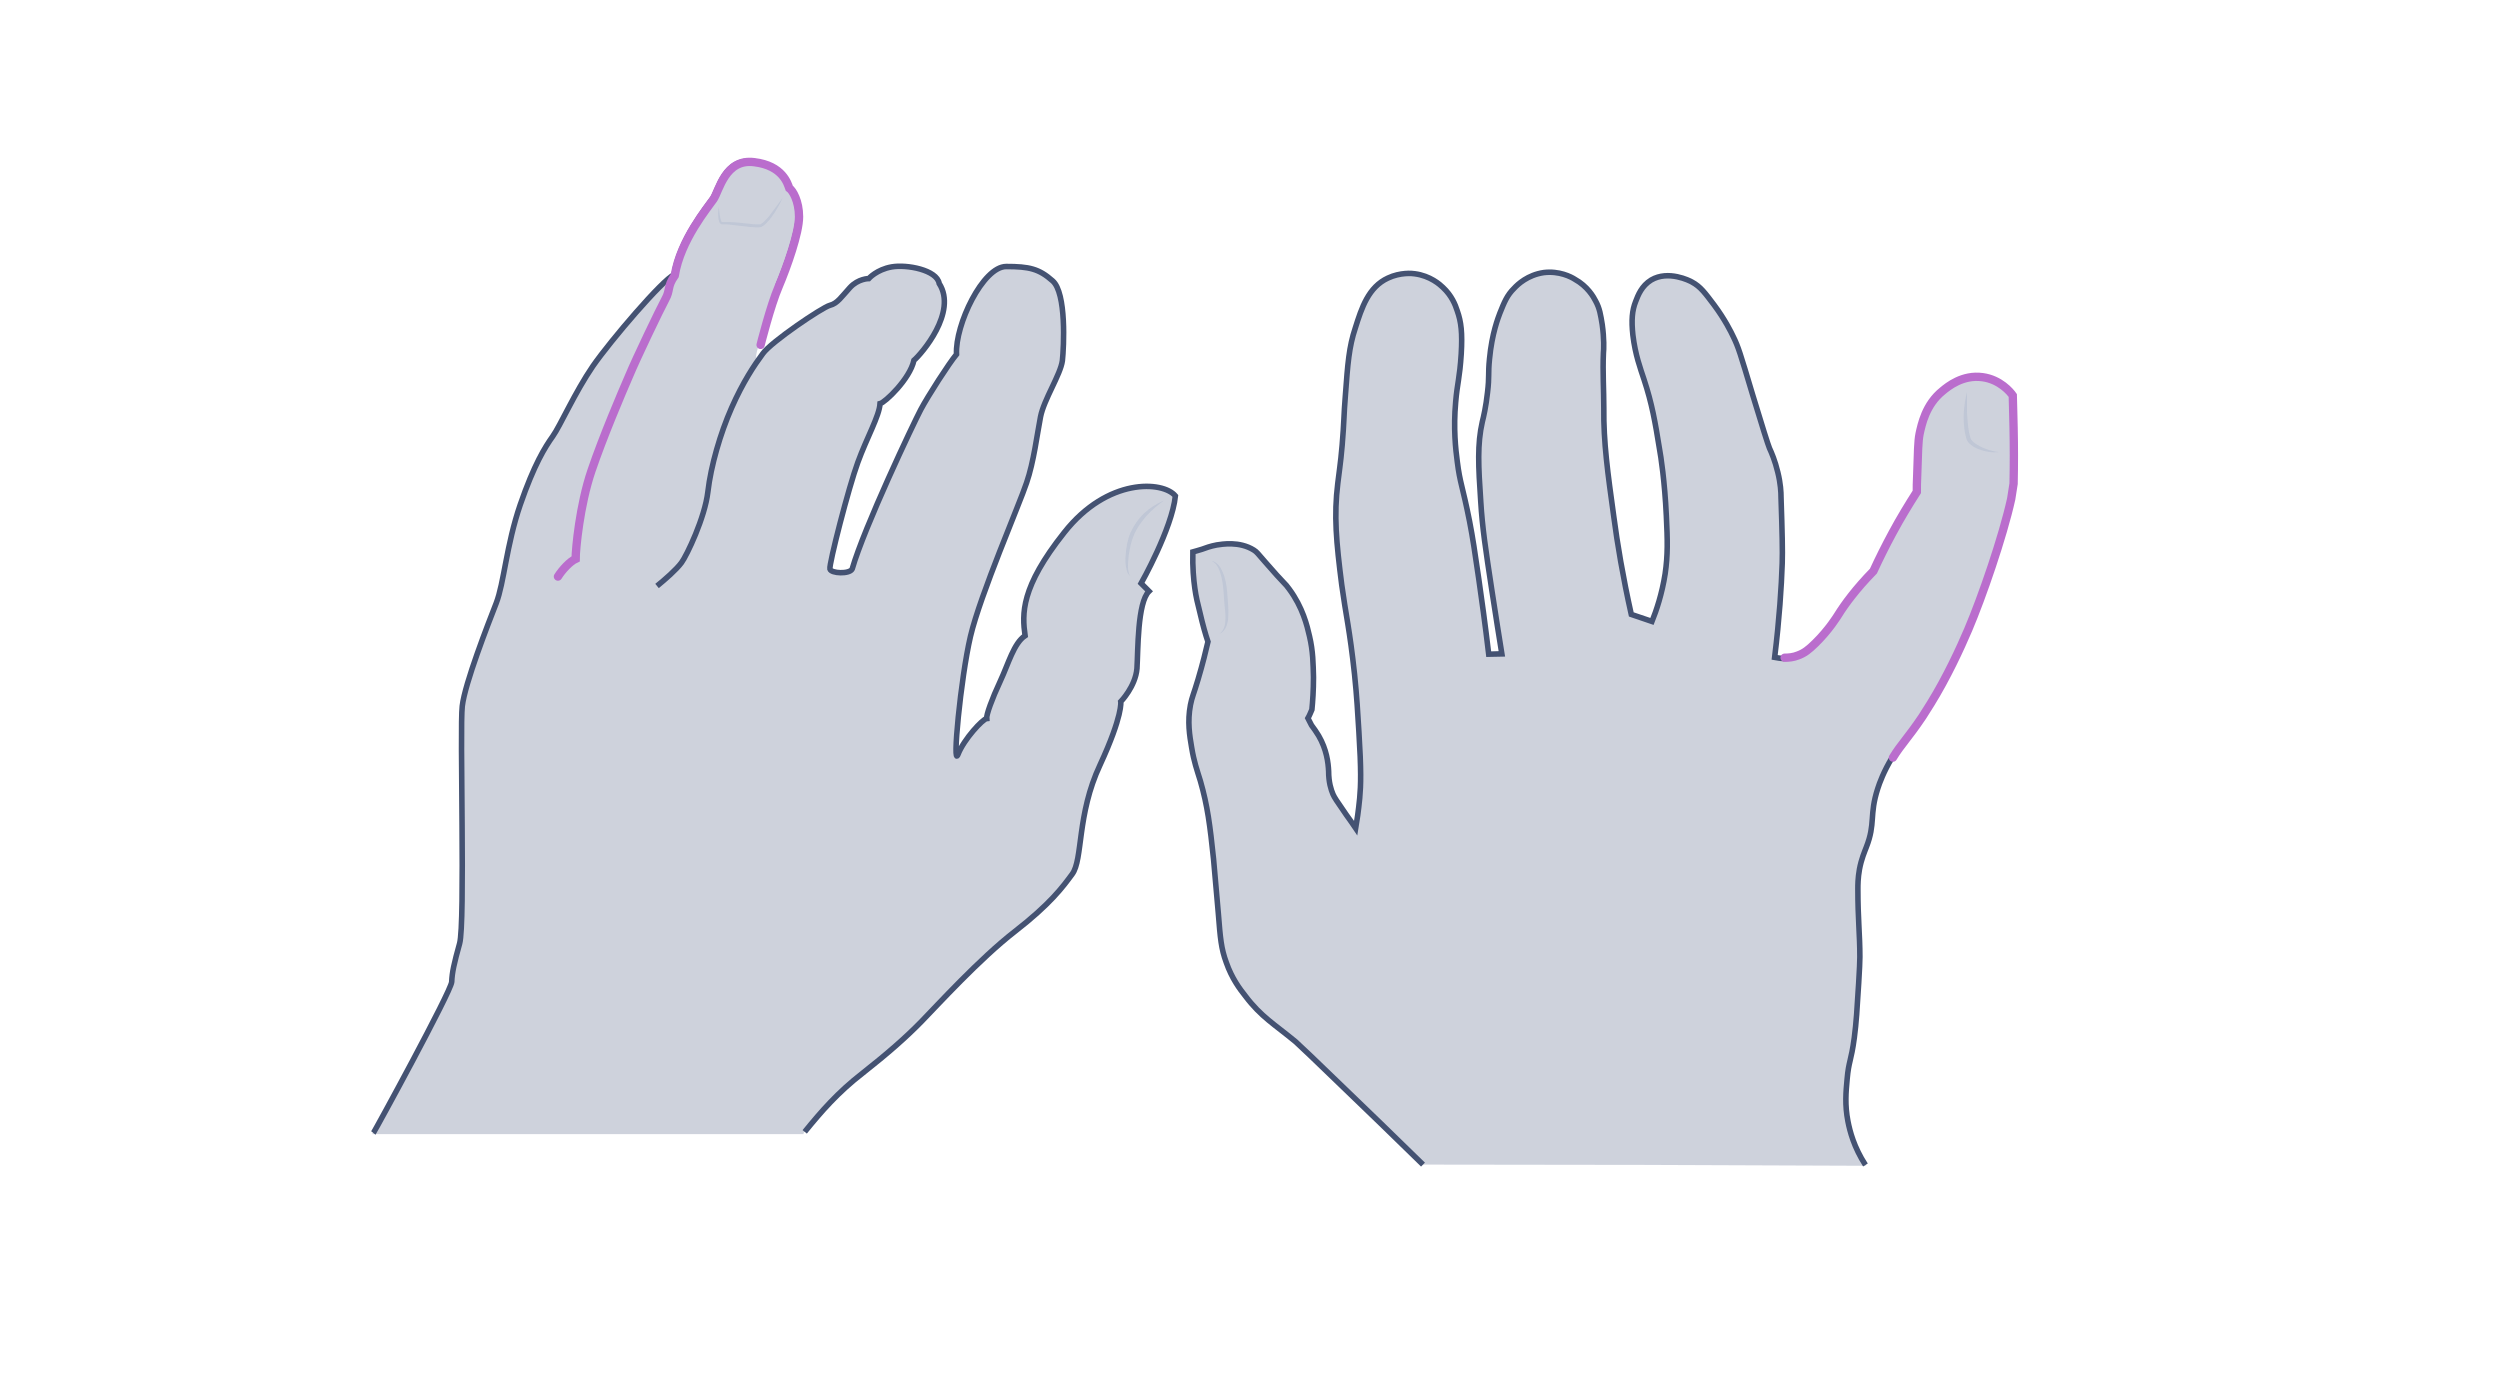
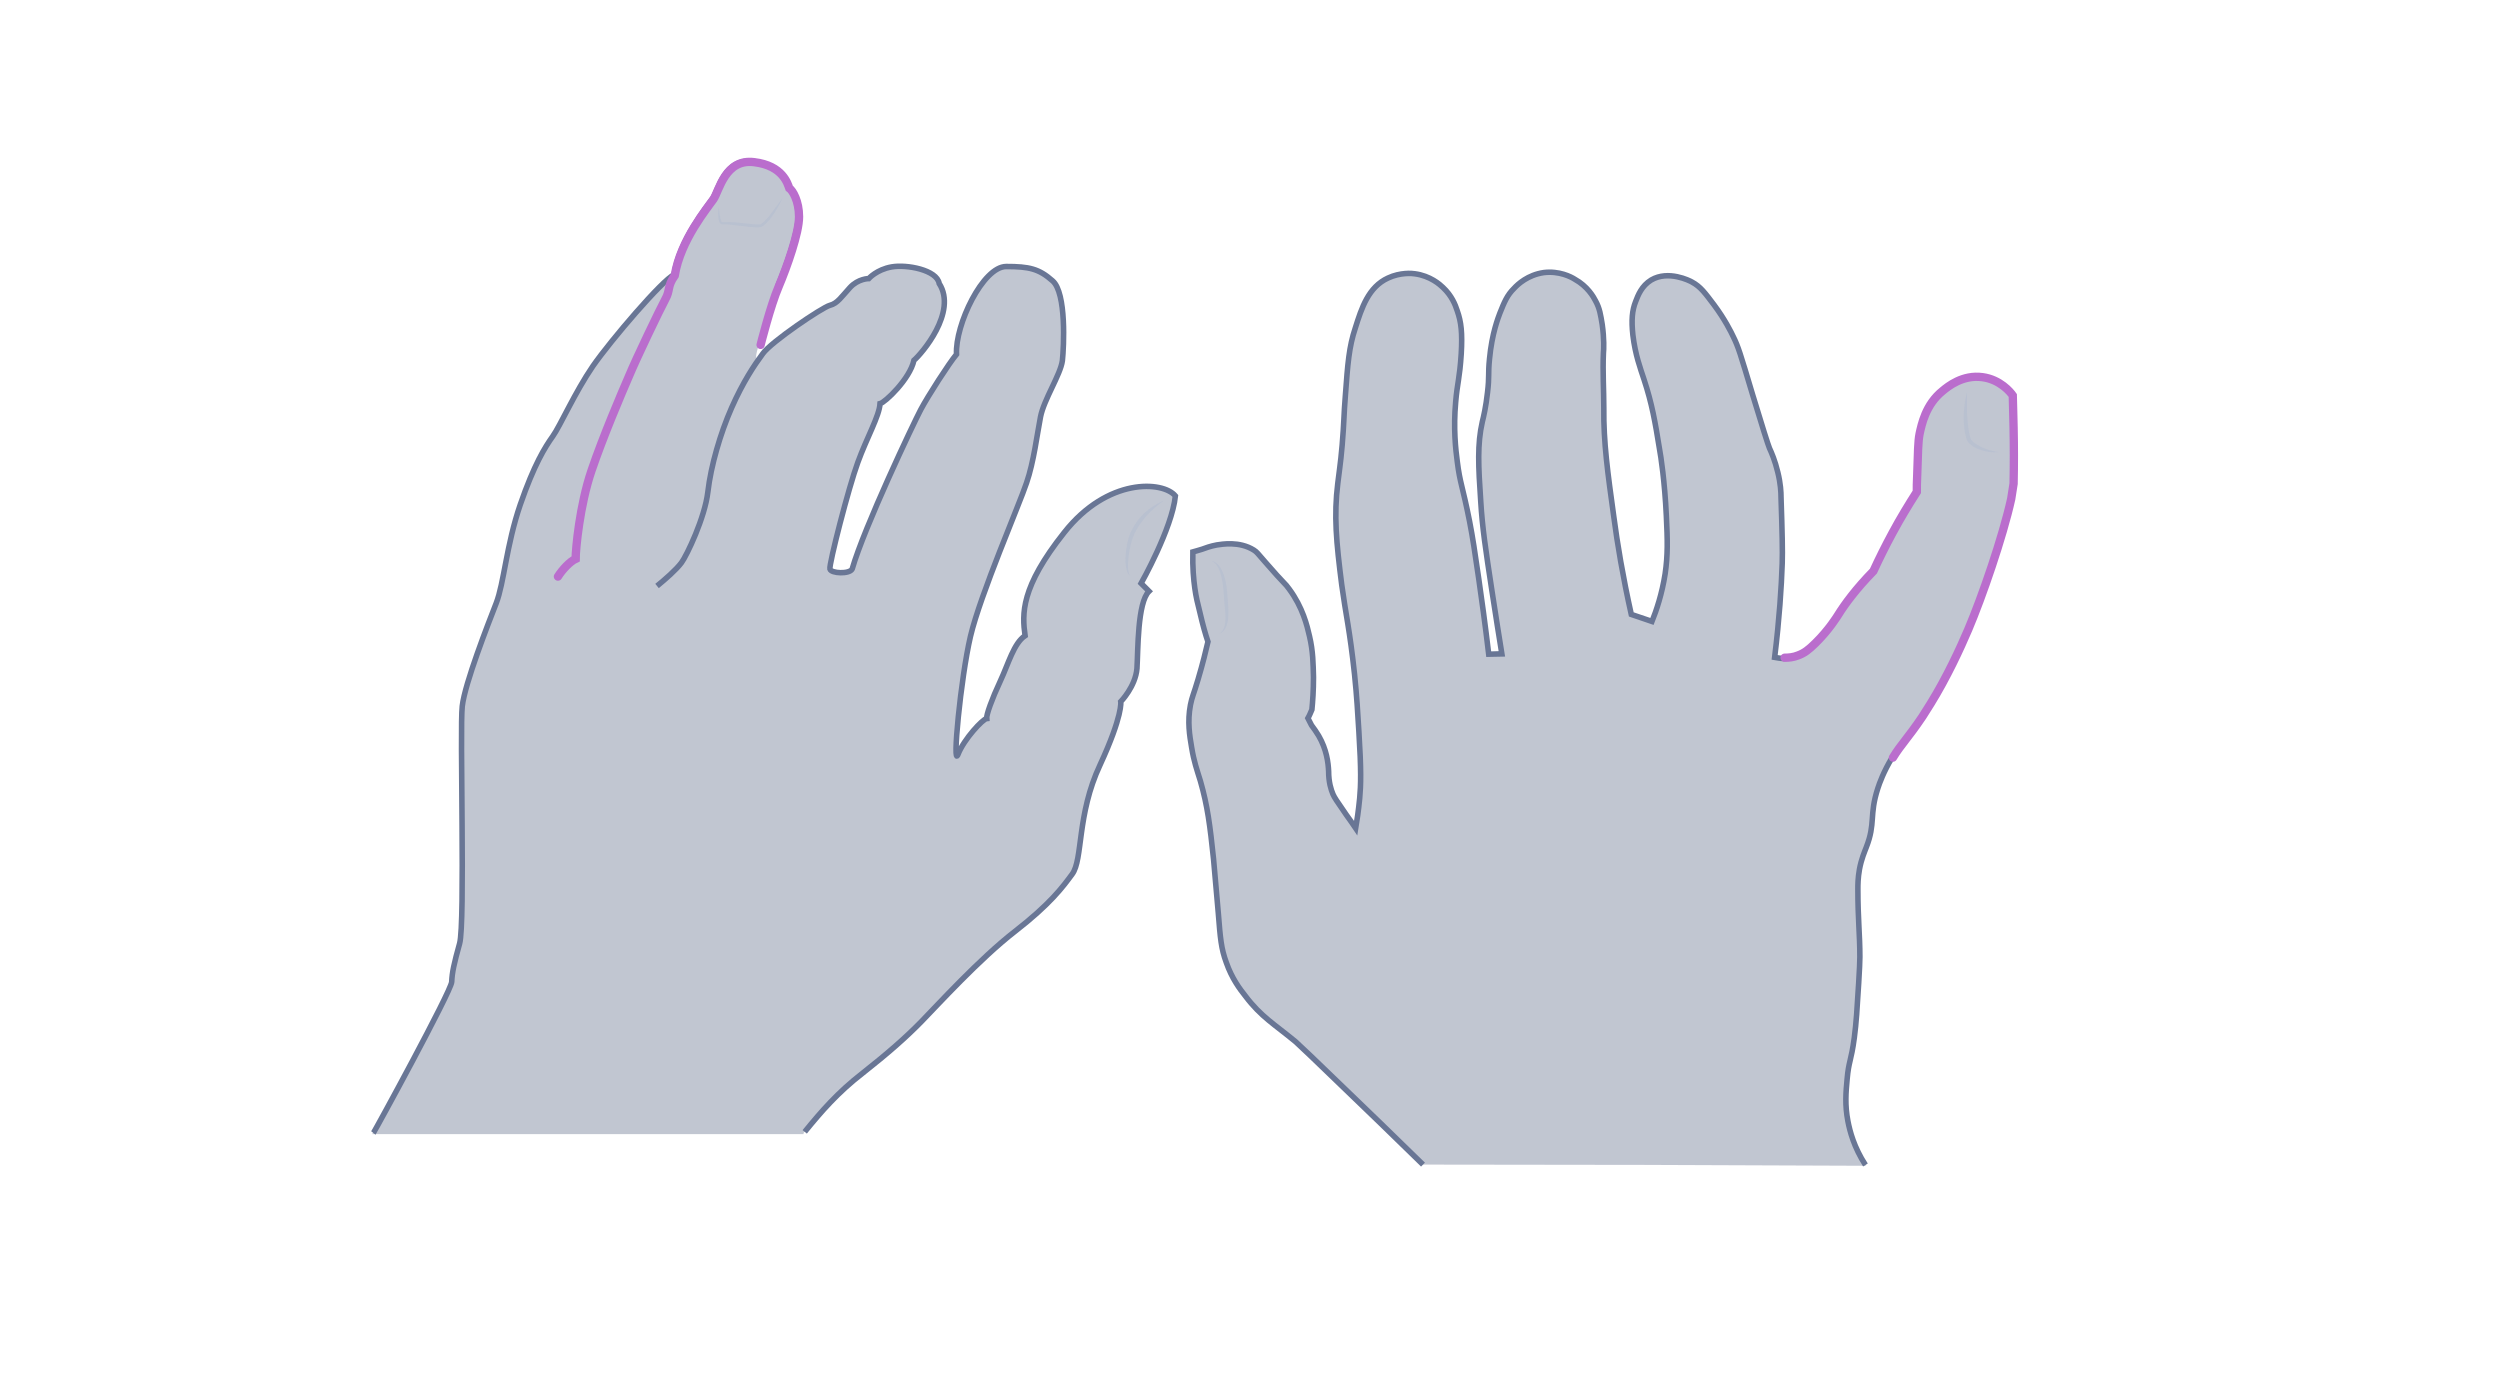
<svg xmlns="http://www.w3.org/2000/svg" width="900" height="500" viewBox="0 0 900 500" fill="none">
-   <path opacity="0.33" d="M512.283 419.258C501.388 408.582 492.069 399.592 484.471 392.287C473.432 381.611 467.841 376.273 466.407 375.009C458.952 368.828 453.934 366.018 448.343 358.573C446.336 356.045 443.469 352.252 441.462 346.493C439.598 341.435 439.311 337.783 438.594 328.793C437.734 318.819 437.304 313.762 436.874 309.267C435.584 297.046 434.724 290.162 432.143 281.172C430.853 276.958 429.849 274.289 428.989 269.091C428.272 264.877 427.412 259.82 428.559 253.779C429.132 250.83 429.706 249.987 431.283 244.649C433.003 238.889 434.15 234.113 434.867 231.023C434.007 228.494 433.003 224.982 432 220.628C431.139 217.256 430.566 214.868 430.136 211.778C429.706 208.687 429.276 204.192 429.419 198.714C430.566 198.433 431.569 198.011 432.716 197.73C433.863 197.309 435.727 196.606 438.021 196.185C439.885 195.904 446.193 194.78 451.354 198.011C452.501 198.714 452.787 199.275 455.511 202.366C462.679 210.654 462.536 209.811 464.113 212.059C468.988 218.661 470.564 225.263 471.425 229.056C472.715 234.535 472.715 238.889 472.858 243.806C472.858 248.582 472.572 252.515 472.285 255.465C471.855 256.449 471.425 257.572 470.851 258.556C471.281 259.398 471.711 260.241 472.141 261.084C473.002 262.208 473.862 263.472 474.722 264.877C477.589 269.794 478.163 274.57 478.306 277.66C478.306 281.593 479.166 284.262 479.883 285.948C480.457 287.212 481.03 288.055 484.614 293.253C486.048 295.219 487.195 296.905 488.055 298.169C488.485 295.641 489.058 291.848 489.489 287.353C489.919 282.717 490.062 277.098 489.202 263.472C488.772 256.589 488.485 250.97 487.625 242.682C485.904 226.668 484.471 221.189 483.037 210.654C481.03 194.921 480.17 185.649 481.604 173.99C481.89 171.181 482.607 167.107 483.181 160.224C483.897 151.795 483.754 149.407 484.327 142.524C485.188 130.864 485.618 124.965 487.912 118.081C490.205 110.777 492.643 103.332 499.667 100.101C504.112 97.993 508.556 98.415 509.273 98.555C514.864 99.258 518.448 102.489 519.452 103.472C522.606 106.422 523.896 109.653 524.613 111.9C526.046 115.974 526.476 119.767 526.046 127.353C525.473 136.343 524.613 137.888 524.039 144.771C523.179 154.324 524.039 161.769 524.613 166.124C525.616 174.131 526.476 174.692 529.057 187.757C530.204 193.656 530.921 198.573 532.354 208.406C533.358 215.43 534.648 224.561 535.938 235.518C537.515 235.518 539.092 235.377 540.669 235.377C539.809 229.899 538.519 222.173 537.085 212.621C534.792 197.59 533.645 190.004 533.071 180.592C532.211 167.809 531.781 159.943 533.645 151.795C534.075 150.109 534.935 146.457 535.508 141.26C536.225 135.36 535.652 134.798 536.225 129.179C537.085 120.048 539.379 114.289 539.953 112.743C541.53 108.81 542.533 106.281 545.114 103.753C546.404 102.348 549.988 98.977 555.723 98.134C561.314 97.432 565.615 99.679 566.905 100.522C571.493 103.051 573.643 106.843 574.36 108.248C575.937 111.058 576.224 113.446 576.797 116.817C577.514 121.874 577.371 125.807 577.227 127.212C576.941 133.814 577.371 140.417 577.371 146.879C577.227 159.24 578.804 170.338 580.955 185.93C582.245 195.764 584.252 207.704 587.263 221.189C589.7 222.032 592.28 222.875 594.718 223.718C596.295 219.785 598.302 213.885 599.449 206.58C600.452 199.697 600.309 194.499 599.879 185.649C599.305 173.288 597.872 164.016 597.442 161.769C595.865 151.936 594.718 145.333 591.85 136.624C590.56 132.691 588.696 127.774 587.836 120.61C587.263 115.272 587.549 111.76 588.84 108.529C589.7 106.281 590.99 102.91 594.431 100.803C600.596 97.151 608.337 101.084 609.054 101.505C612.208 103.191 613.785 105.439 617.082 109.793C620.953 114.991 623.247 119.627 623.964 121.172C625.828 124.965 626.401 126.931 630.989 142.243C634.573 154.043 636.437 159.943 637.01 161.347C637.727 162.893 639.017 165.843 640.021 170.057C641.024 174.131 641.168 177.221 641.168 179.047C641.598 191.83 641.741 198.292 641.598 202.787C641.311 211.216 640.594 222.594 638.874 236.642C639.734 236.782 640.881 237.063 642.314 237.063C643.748 237.063 645.468 236.923 647.189 236.22C649.483 235.377 651.06 234.113 653.353 231.865C658.371 226.949 661.238 222.173 661.525 221.751C663.962 217.818 667.977 212.34 674.285 205.878C676.292 201.523 678.586 196.887 681.166 192.111C684.033 186.773 687.044 181.857 689.911 177.361C689.911 175.957 689.911 173.85 690.055 171.181C690.341 163.174 690.341 159.24 690.915 156.431C691.632 153.2 693.065 145.895 699.23 140.979C701.094 139.433 706.398 135.079 713.566 136.062C719.874 136.905 723.602 141.4 724.462 142.664C724.605 146.457 724.605 150.39 724.749 154.324C724.892 161.066 724.892 167.809 724.749 174.412C724.462 176.238 724.175 178.064 723.889 179.89C720.878 193.516 713.423 215.149 708.405 226.949C705.538 233.692 700.664 244.227 694.929 253.499C693.209 256.168 691.918 258.275 691.918 258.275C686.614 266.141 684.32 268.108 681.309 273.024C678.299 277.941 676.722 282.296 676.148 284.122C672.994 293.815 675.432 296.624 671.991 305.334C671.417 306.879 670.27 309.407 669.554 313.2C668.98 316.431 668.98 318.819 668.98 320.364C668.98 331.181 669.697 336.659 669.697 344.807C669.697 346.633 669.554 349.162 669.267 354.219C668.693 363.63 668.407 368.407 667.69 373.885C666.543 382.454 665.683 382.173 665.109 388.775C664.679 393.411 664.249 398.047 665.396 403.947C666.113 407.599 667.546 413.218 671.704 419.68C618.229 419.399 565.328 419.258 512.283 419.258Z" fill="#697695" />
-   <path d="M512.283 419.258C501.388 408.582 492.069 399.592 484.471 392.287C473.432 381.611 467.841 376.273 466.407 375.009C458.952 368.828 453.934 366.018 448.343 358.573C446.336 356.045 443.469 352.252 441.462 346.493C439.598 341.435 439.311 337.783 438.594 328.793C437.734 318.819 437.304 313.762 436.874 309.267C435.584 297.046 434.724 290.162 432.143 281.172C430.853 276.958 429.849 274.289 428.989 269.091C428.272 264.877 427.412 259.82 428.559 253.779C429.132 250.83 429.706 249.987 431.283 244.649C433.003 238.889 434.15 234.113 434.867 231.023C434.007 228.494 433.003 224.982 432 220.628C431.139 217.256 430.566 214.868 430.136 211.778C429.706 208.687 429.276 204.192 429.419 198.714C430.566 198.433 431.569 198.011 432.716 197.73C433.863 197.309 435.727 196.606 438.021 196.185C439.885 195.904 446.193 194.78 451.354 198.011C452.501 198.714 452.787 199.275 455.511 202.366C462.679 210.654 462.536 209.811 464.113 212.059C468.988 218.661 470.564 225.263 471.425 229.056C472.715 234.535 472.715 238.889 472.858 243.806C472.858 248.582 472.572 252.515 472.285 255.465C471.855 256.449 471.425 257.572 470.851 258.556C471.281 259.398 471.711 260.241 472.141 261.084C473.002 262.208 473.862 263.472 474.722 264.877C477.589 269.794 478.163 274.57 478.306 277.66C478.306 281.593 479.166 284.262 479.883 285.948C480.457 287.212 481.03 288.055 484.614 293.253C486.048 295.219 487.195 296.905 488.055 298.169C488.485 295.641 489.058 291.848 489.489 287.353C489.919 282.717 490.062 277.098 489.202 263.472C488.772 256.589 488.485 250.97 487.625 242.682C485.904 226.668 484.471 221.189 483.037 210.654C481.03 194.921 480.17 185.649 481.604 173.99C481.89 171.181 482.607 167.107 483.181 160.224C483.897 151.795 483.754 149.407 484.327 142.524C485.188 130.864 485.618 124.965 487.912 118.081C490.205 110.777 492.643 103.332 499.667 100.101C504.112 97.993 508.556 98.415 509.273 98.555C514.864 99.258 518.448 102.489 519.452 103.472C522.606 106.422 523.896 109.653 524.613 111.9C526.046 115.974 526.476 119.767 526.046 127.353C525.473 136.343 524.613 137.888 524.039 144.771C523.179 154.324 524.039 161.769 524.613 166.124C525.616 174.131 526.476 174.692 529.057 187.757C530.204 193.656 530.921 198.573 532.354 208.406C533.358 215.43 534.648 224.561 535.938 235.518C537.515 235.518 539.092 235.377 540.669 235.377C539.809 229.899 538.519 222.173 537.085 212.621C534.792 197.59 533.645 190.004 533.071 180.592C532.211 167.809 531.781 159.943 533.645 151.795C534.075 150.109 534.935 146.457 535.508 141.26C536.225 135.36 535.652 134.798 536.225 129.179C537.085 120.048 539.379 114.289 539.953 112.743C541.53 108.81 542.533 106.281 545.114 103.753C546.404 102.348 549.988 98.977 555.723 98.134C561.314 97.432 565.615 99.679 566.905 100.522C571.493 103.051 573.643 106.843 574.36 108.248C575.937 111.058 576.224 113.446 576.797 116.817C577.514 121.874 577.371 125.807 577.227 127.212C576.941 133.814 577.371 140.417 577.371 146.879C577.227 159.24 578.804 170.338 580.955 185.93C582.245 195.764 584.252 207.704 587.263 221.189C589.7 222.032 592.28 222.875 594.718 223.718C596.295 219.785 598.302 213.885 599.449 206.58C600.452 199.697 600.309 194.499 599.879 185.649C599.305 173.288 597.872 164.016 597.442 161.769C595.865 151.936 594.718 145.333 591.85 136.624C590.56 132.691 588.696 127.774 587.836 120.61C587.263 115.272 587.549 111.76 588.84 108.529C589.7 106.281 590.99 102.91 594.431 100.803C600.596 97.151 608.337 101.084 609.054 101.505C612.208 103.191 613.785 105.439 617.082 109.793C620.953 114.991 623.247 119.627 623.964 121.172C625.828 124.965 626.401 126.931 630.989 142.243C634.573 154.043 636.436 159.943 637.01 161.347C637.727 162.893 639.017 165.843 640.021 170.057C641.024 174.131 641.168 177.221 641.168 179.047C641.598 191.83 641.741 198.292 641.598 202.787C641.311 211.216 640.594 222.594 638.874 236.642C639.734 236.782 640.881 237.063 642.314 237.063" stroke="#445272" stroke-width="2" stroke-miterlimit="10" />
-   <path d="M681.167 272.744C678.156 277.661 676.579 282.015 676.006 283.842C672.852 293.534 675.289 296.344 671.848 305.053C671.275 306.598 670.128 309.127 669.411 312.92C668.838 316.151 668.838 318.539 668.838 320.084C668.838 330.901 669.554 336.379 669.554 344.527C669.554 346.353 669.411 348.881 669.124 353.938C668.551 363.35 668.264 368.126 667.547 373.605C666.4 382.174 665.54 381.893 664.967 388.495C664.537 393.131 664.107 397.766 665.254 403.666C665.97 407.319 667.404 412.937 671.562 419.399" stroke="#445272" stroke-width="2" stroke-miterlimit="10" />
+   <path opacity="0.33" d="M512.283 419.258C501.388 408.582 492.069 399.592 484.471 392.287C473.432 381.611 467.841 376.273 466.407 375.009C458.952 368.828 453.934 366.018 448.343 358.573C446.336 356.045 443.469 352.252 441.462 346.493C439.598 341.435 439.311 337.783 438.594 328.793C437.734 318.819 437.304 313.762 436.874 309.267C435.584 297.046 434.724 290.162 432.143 281.172C430.853 276.958 429.849 274.289 428.989 269.091C428.272 264.877 427.412 259.82 428.559 253.779C429.132 250.83 429.706 249.987 431.283 244.649C433.003 238.889 434.15 234.113 434.867 231.023C434.007 228.494 433.003 224.982 432 220.628C431.139 217.256 430.566 214.868 430.136 211.778C429.706 208.687 429.276 204.192 429.419 198.714C430.566 198.433 431.569 198.011 432.716 197.73C433.863 197.309 435.727 196.606 438.021 196.185C439.885 195.904 446.193 194.78 451.354 198.011C452.501 198.714 452.787 199.275 455.511 202.366C462.679 210.654 462.536 209.811 464.113 212.059C468.988 218.661 470.564 225.263 471.425 229.056C472.715 234.535 472.715 238.889 472.858 243.806C472.858 248.582 472.572 252.515 472.285 255.465C471.855 256.449 471.425 257.572 470.851 258.556C471.281 259.398 471.711 260.241 472.141 261.084C473.002 262.208 473.862 263.472 474.722 264.877C477.589 269.794 478.163 274.57 478.306 277.66C478.306 281.593 479.166 284.262 479.883 285.948C480.457 287.212 481.03 288.055 484.614 293.253C486.048 295.219 487.195 296.905 488.055 298.169C488.485 295.641 489.058 291.848 489.489 287.353C489.919 282.717 490.062 277.098 489.202 263.472C488.772 256.589 488.485 250.97 487.625 242.682C485.904 226.668 484.471 221.189 483.037 210.654C481.03 194.921 480.17 185.649 481.604 173.99C481.89 171.181 482.607 167.107 483.181 160.224C483.897 151.795 483.754 149.407 484.327 142.524C485.188 130.864 485.618 124.965 487.912 118.081C490.205 110.777 492.643 103.332 499.667 100.101C504.112 97.993 508.556 98.415 509.273 98.555C514.864 99.258 518.448 102.489 519.452 103.472C522.606 106.422 523.896 109.653 524.613 111.9C526.046 115.974 526.476 119.767 526.046 127.353C525.473 136.343 524.613 137.888 524.039 144.771C523.179 154.324 524.039 161.769 524.613 166.124C525.616 174.131 526.476 174.692 529.057 187.757C530.204 193.656 530.921 198.573 532.354 208.406C533.358 215.43 534.648 224.561 535.938 235.518C537.515 235.518 539.092 235.377 540.669 235.377C539.809 229.899 538.519 222.173 537.085 212.621C534.792 197.59 533.645 190.004 533.071 180.592C532.211 167.809 531.781 159.943 533.645 151.795C534.075 150.109 534.935 146.457 535.508 141.26C536.225 135.36 535.652 134.798 536.225 129.179C537.085 120.048 539.379 114.289 539.953 112.743C541.53 108.81 542.533 106.281 545.114 103.753C546.404 102.348 549.988 98.977 555.723 98.134C561.314 97.432 565.615 99.679 566.905 100.522C571.493 103.051 573.643 106.843 574.36 108.248C575.937 111.058 576.224 113.446 576.797 116.817C577.514 121.874 577.371 125.807 577.227 127.212C576.941 133.814 577.371 140.417 577.371 146.879C577.227 159.24 578.804 170.338 580.955 185.93C582.245 195.764 584.252 207.704 587.263 221.189C589.7 222.032 592.28 222.875 594.718 223.718C596.295 219.785 598.302 213.885 599.449 206.58C600.452 199.697 600.309 194.499 599.879 185.649C599.305 173.288 597.872 164.016 597.442 161.769C595.865 151.936 594.718 145.333 591.85 136.624C590.56 132.691 588.696 127.774 587.836 120.61C587.263 115.272 587.549 111.76 588.84 108.529C589.7 106.281 590.99 102.91 594.431 100.803C600.596 97.151 608.337 101.084 609.054 101.505C612.208 103.191 613.785 105.439 617.082 109.793C620.953 114.991 623.247 119.627 623.964 121.172C625.828 124.965 626.401 126.931 630.989 142.243C634.573 154.043 636.437 159.943 637.01 161.347C637.727 162.893 639.017 165.843 640.021 170.057C641.024 174.131 641.168 177.221 641.168 179.047C641.598 191.83 641.741 198.292 641.598 202.787C641.311 211.216 640.594 222.594 638.874 236.642C639.734 236.782 640.881 237.063 642.314 237.063C643.748 237.063 645.468 236.923 647.189 236.22C649.483 235.377 651.06 234.113 653.353 231.865C658.371 226.949 661.238 222.173 661.525 221.751C663.962 217.818 667.977 212.34 674.285 205.878C676.292 201.523 678.586 196.887 681.166 192.111C684.033 186.773 687.044 181.857 689.911 177.361C689.911 175.957 689.911 173.85 690.055 171.181C690.341 163.174 690.341 159.24 690.915 156.431C691.632 153.2 693.065 145.895 699.23 140.979C701.094 139.433 706.398 135.079 713.566 136.062C719.874 136.905 723.602 141.4 724.462 142.664C724.605 146.457 724.605 150.39 724.749 154.324C724.892 161.066 724.892 167.809 724.749 174.412C724.462 176.238 724.175 178.064 723.889 179.89C720.878 193.516 713.423 215.149 708.405 226.949C705.538 233.692 700.664 244.227 694.929 253.499C693.209 256.168 691.918 258.275 691.918 258.275C686.614 266.141 684.32 268.108 681.309 273.024C678.299 277.941 676.722 282.296 676.148 284.122C672.994 293.815 675.432 296.624 671.991 305.334C671.417 306.879 670.27 309.407 669.554 313.2C668.98 316.431 668.98 318.819 668.98 320.364C668.98 331.181 669.697 336.659 669.697 344.807C669.697 346.633 669.554 349.162 669.267 354.219C668.693 363.63 668.407 368.407 667.69 373.885C666.543 382.454 665.683 382.173 665.109 388.775C664.679 393.411 664.249 398.047 665.396 403.947C666.113 407.599 667.546 413.218 671.704 419.68C618.229 419.399 565.328 419.258 512.283 419.258Z" fill="#445272" />
+   <path d="M512.283 419.258C501.388 408.582 492.069 399.592 484.471 392.287C473.432 381.611 467.841 376.273 466.407 375.009C458.952 368.828 453.934 366.018 448.343 358.573C446.336 356.045 443.469 352.252 441.462 346.493C439.598 341.435 439.311 337.783 438.594 328.793C437.734 318.819 437.304 313.762 436.874 309.267C435.584 297.046 434.724 290.162 432.143 281.172C430.853 276.958 429.849 274.289 428.989 269.091C428.272 264.877 427.412 259.82 428.559 253.779C429.132 250.83 429.706 249.987 431.283 244.649C433.003 238.889 434.15 234.113 434.867 231.023C434.007 228.494 433.003 224.982 432 220.628C431.139 217.256 430.566 214.868 430.136 211.778C429.706 208.687 429.276 204.192 429.419 198.714C430.566 198.433 431.569 198.011 432.716 197.73C433.863 197.309 435.727 196.606 438.021 196.185C439.885 195.904 446.193 194.78 451.354 198.011C452.501 198.714 452.787 199.275 455.511 202.366C462.679 210.654 462.536 209.811 464.113 212.059C468.988 218.661 470.564 225.263 471.425 229.056C472.715 234.535 472.715 238.889 472.858 243.806C472.858 248.582 472.572 252.515 472.285 255.465C471.855 256.449 471.425 257.572 470.851 258.556C471.281 259.398 471.711 260.241 472.141 261.084C473.002 262.208 473.862 263.472 474.722 264.877C477.589 269.794 478.163 274.57 478.306 277.66C478.306 281.593 479.166 284.262 479.883 285.948C480.457 287.212 481.03 288.055 484.614 293.253C486.048 295.219 487.195 296.905 488.055 298.169C488.485 295.641 489.058 291.848 489.489 287.353C489.919 282.717 490.062 277.098 489.202 263.472C488.772 256.589 488.485 250.97 487.625 242.682C485.904 226.668 484.471 221.189 483.037 210.654C481.03 194.921 480.17 185.649 481.604 173.99C481.89 171.181 482.607 167.107 483.181 160.224C483.897 151.795 483.754 149.407 484.327 142.524C485.188 130.864 485.618 124.965 487.912 118.081C490.205 110.777 492.643 103.332 499.667 100.101C504.112 97.993 508.556 98.415 509.273 98.555C514.864 99.258 518.448 102.489 519.452 103.472C522.606 106.422 523.896 109.653 524.613 111.9C526.046 115.974 526.476 119.767 526.046 127.353C525.473 136.343 524.613 137.888 524.039 144.771C523.179 154.324 524.039 161.769 524.613 166.124C525.616 174.131 526.476 174.692 529.057 187.757C530.204 193.656 530.921 198.573 532.354 208.406C533.358 215.43 534.648 224.561 535.938 235.518C537.515 235.518 539.092 235.377 540.669 235.377C539.809 229.899 538.519 222.173 537.085 212.621C534.792 197.59 533.645 190.004 533.071 180.592C532.211 167.809 531.781 159.943 533.645 151.795C534.075 150.109 534.935 146.457 535.508 141.26C536.225 135.36 535.652 134.798 536.225 129.179C537.085 120.048 539.379 114.289 539.953 112.743C541.53 108.81 542.533 106.281 545.114 103.753C546.404 102.348 549.988 98.977 555.723 98.134C561.314 97.432 565.615 99.679 566.905 100.522C571.493 103.051 573.643 106.843 574.36 108.248C575.937 111.058 576.224 113.446 576.797 116.817C577.514 121.874 577.371 125.807 577.227 127.212C576.941 133.814 577.371 140.417 577.371 146.879C577.227 159.24 578.804 170.338 580.955 185.93C582.245 195.764 584.252 207.704 587.263 221.189C589.7 222.032 592.28 222.875 594.718 223.718C596.295 219.785 598.302 213.885 599.449 206.58C600.452 199.697 600.309 194.499 599.879 185.649C599.305 173.288 597.872 164.016 597.442 161.769C595.865 151.936 594.718 145.333 591.85 136.624C590.56 132.691 588.696 127.774 587.836 120.61C587.263 115.272 587.549 111.76 588.84 108.529C589.7 106.281 590.99 102.91 594.431 100.803C600.596 97.151 608.337 101.084 609.054 101.505C612.208 103.191 613.785 105.439 617.082 109.793C620.953 114.991 623.247 119.627 623.964 121.172C625.828 124.965 626.401 126.931 630.989 142.243C634.573 154.043 636.436 159.943 637.01 161.347C637.727 162.893 639.017 165.843 640.021 170.057C641.024 174.131 641.168 177.221 641.168 179.047C641.598 191.83 641.741 198.292 641.598 202.787C641.311 211.216 640.594 222.594 638.874 236.642C639.734 236.782 640.881 237.063 642.314 237.063" stroke="#697695" stroke-width="2" stroke-miterlimit="10" />
+   <path d="M681.167 272.744C678.156 277.661 676.579 282.015 676.006 283.842C672.852 293.534 675.289 296.344 671.848 305.053C671.275 306.598 670.128 309.127 669.411 312.92C668.838 316.151 668.838 318.539 668.838 320.084C668.838 330.901 669.554 336.379 669.554 344.527C669.554 346.353 669.411 348.881 669.124 353.938C668.551 363.35 668.264 368.126 667.547 373.605C666.4 382.174 665.54 381.893 664.967 388.495C664.537 393.131 664.107 397.766 665.254 403.666C665.97 407.319 667.404 412.937 671.562 419.399" stroke="#697695" stroke-width="2" stroke-miterlimit="10" />
  <path d="M642.458 236.783C643.892 236.783 645.612 236.642 647.332 235.94C649.626 235.097 651.203 233.833 653.497 231.585C658.515 226.669 661.382 221.892 661.669 221.471C664.106 217.538 668.12 212.059 674.428 205.597C676.435 201.243 678.729 196.607 681.31 191.831C684.177 186.493 687.188 181.576 690.055 177.081C690.055 175.676 690.055 173.569 690.198 170.9C690.485 162.893 690.485 158.96 691.058 156.15C691.775 152.92 693.209 145.615 699.373 140.698C701.237 139.153 706.542 134.798 713.71 135.782C720.018 136.625 723.745 141.12 724.606 142.384C724.749 146.177 724.749 150.11 724.892 154.043C725.036 160.786 725.036 167.529 724.892 174.131C724.606 175.957 724.319 177.783 724.032 179.61C721.021 193.236 713.567 214.869 708.549 226.669C705.681 233.411 700.807 243.947 695.073 253.218C693.352 255.887 692.062 257.994 692.062 257.994C686.757 265.861 684.464 267.828 681.453 272.744" stroke="#BA6DCD" stroke-width="3" stroke-miterlimit="10" stroke-linecap="round" />
  <g opacity="0.5">
    <path d="M708.119 141.119C708.119 143.507 708.119 146.036 708.119 148.424C708.262 150.812 708.405 153.2 708.835 155.588C708.979 156.15 709.122 156.712 709.266 157.274C709.409 157.836 709.552 158.257 709.982 158.678C710.699 159.521 711.703 160.083 712.706 160.645C714.857 161.769 717.151 162.471 719.588 162.752C717.151 163.033 714.57 162.612 712.133 161.628C710.986 161.207 709.839 160.505 708.835 159.521C708.405 159.1 707.975 158.257 707.832 157.695C707.689 157.133 707.545 156.431 707.402 155.869C706.972 153.481 706.828 150.952 706.972 148.564C707.115 145.895 707.545 143.367 708.119 141.119Z" fill="#B1BBD0" />
  </g>
  <g opacity="0.5">
    <path d="M439.024 228.214C440.027 227.371 440.601 226.388 440.887 225.264C441.174 224.14 441.174 223.016 441.174 221.893C441.174 220.769 441.031 219.505 440.887 218.381L440.6 214.869C440.457 212.481 440.314 210.093 439.74 207.845C439.454 206.721 439.167 205.598 438.593 204.474C438.163 203.491 437.447 202.507 436.156 201.945C437.447 202.086 438.45 203.069 439.167 204.052C439.884 205.176 440.314 206.3 440.744 207.424C441.461 209.812 441.747 212.2 441.891 214.588C442.034 216.976 442.321 219.364 442.178 221.893C442.178 223.157 441.891 224.421 441.461 225.545C441.031 226.669 440.17 227.652 439.024 228.214Z" fill="#B1BBD0" />
  </g>
-   <path opacity="0.33" d="M289.285 407.873C295.252 400.55 301.084 393.769 310.171 386.717C319.257 379.664 325.631 373.968 331.327 368.137C337.023 362.305 352.213 345.488 364.961 335.724C377.709 325.823 382.185 319.72 385.575 315.109C389.508 309.684 387.338 293.681 395.611 275.779C404.02 257.878 403.07 252.995 403.07 252.995C403.07 252.995 408.36 247.57 408.902 241.061C409.445 234.551 409.038 217.327 413.242 213.259L410.394 210.411C410.394 210.411 421.515 190.746 422.735 178.947C418.396 173.657 398.459 172.301 382.727 192.102C367.131 211.902 367.538 221.396 368.623 229.262C364.554 231.974 362.52 239.162 359.672 245.672C356.824 252.182 354.654 257.742 354.79 259.098C353.433 259.234 346.652 266.422 344.483 271.982C342.313 277.543 345.432 244.722 348.958 229.533C352.484 214.479 366.724 181.659 369.165 174.2C371.607 166.741 372.827 156.705 374.183 150.466C375.404 144.228 381.371 135.141 382.049 130.259C382.727 125.241 383.541 105.847 378.523 101.508C373.505 97.168 370.115 96.354 361.842 96.354C353.569 96.354 343.398 117.375 343.94 127.953C341.228 131.208 333.633 142.872 331.056 147.89C328.479 152.908 310.713 190.067 306.373 205.257C305.424 207.156 298.779 206.884 298.372 205.257C297.965 203.629 305.153 175.692 308.408 166.876C311.662 158.061 316.138 150.195 316.409 145.72C318.172 145.313 327.123 136.904 328.615 130.123C331.327 127.818 344.347 112.764 337.702 102.457C337.023 97.575 326.174 95.54 320.613 96.49C315.189 97.439 312.341 100.694 312.341 100.694C312.341 100.694 308.543 100.694 305.56 103.949C302.576 107.204 301.084 109.645 298.372 110.323C295.659 111.001 278.029 123.071 274.231 127.682C270.434 132.158 273.146 124.292 273.146 124.292C273.146 124.292 276.672 110.187 279.656 103.271C282.64 96.354 286.98 84.013 286.98 78.181C286.98 72.349 284.538 68.687 283.453 67.874C282.911 66.382 281.284 59.872 270.841 58.516C260.534 57.295 258.228 68.823 256.194 71.807C254.159 74.79 244.395 86.589 242.225 99.338C238.156 101.101 219.576 122.8 213.067 132.158C206.557 141.515 201.132 153.586 198.555 157.519C195.843 161.316 191.91 167.555 186.892 182.066C181.874 196.577 181.196 210.275 178.212 217.598C175.364 224.922 166.956 246.35 166.006 254.623C165.057 262.896 167.091 332.876 165.057 340.063C163.023 347.251 162.345 350.371 162.209 353.897C162.073 357.287 134.542 407.602 134 408.28H289.285V407.873Z" fill="#697695" />
-   <path d="M134.406 407.874C134.949 407.196 162.344 357.016 162.615 353.49C162.751 350.099 163.429 346.98 165.463 339.657C167.498 332.333 165.463 262.353 166.413 254.216C167.362 245.943 175.77 224.515 178.618 217.192C181.466 209.868 182.28 196.306 187.298 181.659C192.316 167.148 196.249 160.909 198.961 157.112C201.674 153.315 206.963 141.244 213.473 131.751C219.983 122.393 238.563 100.694 242.631 98.931C244.665 86.183 254.566 74.384 256.6 71.4C258.634 68.416 260.804 56.753 271.247 58.109C281.554 59.33 283.317 65.975 283.86 67.467C285.08 68.281 287.386 72.078 287.386 77.774C287.386 83.606 283.046 95.812 280.062 102.864" stroke="#445272" stroke-width="2" stroke-miterlimit="10" />
-   <path d="M236.528 210.953C239.376 208.647 243.445 205.121 245.344 202.544C247.242 199.968 253.752 186.406 254.837 177.048C255.922 167.69 259.313 156.027 263.381 146.805C267.45 137.582 271.518 131.479 274.638 127.275C277.621 123.071 296.066 110.594 298.778 109.916C301.49 109.238 302.982 106.797 305.966 103.542C308.949 100.287 312.747 100.287 312.747 100.287C312.747 100.287 315.595 97.032 321.02 96.083C326.445 95.133 337.294 97.168 338.108 102.05C344.753 112.357 331.734 127.411 329.021 129.716C327.529 136.497 318.579 144.906 316.815 145.313C316.544 149.788 312.069 157.519 308.814 166.469C305.559 175.285 298.371 203.223 298.778 204.85C299.185 206.477 305.83 206.749 306.78 204.85C311.119 189.796 328.886 152.365 331.462 147.483C334.039 142.6 341.634 130.801 344.346 127.546C343.804 116.968 353.84 95.947 362.248 95.947C370.521 95.947 374.047 96.761 378.93 101.101C383.947 105.44 382.998 124.834 382.456 129.852C381.778 134.87 375.81 143.821 374.59 150.059C373.369 156.298 372.149 166.334 369.572 173.793C367.131 181.252 352.89 214.072 349.364 229.126C345.838 244.18 342.719 277.136 344.889 271.575C347.059 266.015 353.84 258.827 355.196 258.691C355.06 257.335 357.095 251.639 360.078 245.265C363.062 238.891 364.961 231.567 369.029 228.855C367.944 220.989 367.402 211.495 383.134 191.695C398.73 171.894 418.666 173.115 423.142 178.54C421.921 190.339 410.8 210.004 410.8 210.004L413.648 212.852C409.444 216.92 409.715 234.144 409.308 240.654C408.766 247.163 403.477 252.588 403.477 252.588C403.477 252.588 404.29 257.471 396.018 275.372C387.609 293.274 389.915 309.413 385.982 314.702C382.591 319.313 378.116 325.416 365.367 335.317C352.619 345.217 337.43 361.898 331.734 367.73C326.038 373.561 319.528 379.258 310.577 386.31C301.49 393.362 295.659 400.143 289.691 407.467" stroke="#445272" stroke-width="2" stroke-miterlimit="10" />
+   <path opacity="0.33" d="M289.285 407.873C295.252 400.55 301.084 393.769 310.171 386.717C319.257 379.664 325.631 373.968 331.327 368.137C337.023 362.305 352.213 345.488 364.961 335.724C377.709 325.823 382.185 319.72 385.575 315.109C389.508 309.684 387.338 293.681 395.611 275.779C404.02 257.878 403.07 252.995 403.07 252.995C403.07 252.995 408.36 247.57 408.902 241.061C409.445 234.551 409.038 217.327 413.242 213.259L410.394 210.411C410.394 210.411 421.515 190.746 422.735 178.947C418.396 173.657 398.459 172.301 382.727 192.102C367.131 211.902 367.538 221.396 368.623 229.262C364.554 231.974 362.52 239.162 359.672 245.672C356.824 252.182 354.654 257.742 354.79 259.098C353.433 259.234 346.652 266.422 344.483 271.982C342.313 277.543 345.432 244.722 348.958 229.533C352.484 214.479 366.724 181.659 369.165 174.2C371.607 166.741 372.827 156.705 374.183 150.466C375.404 144.228 381.371 135.141 382.049 130.259C382.727 125.241 383.541 105.847 378.523 101.508C373.505 97.168 370.115 96.354 361.842 96.354C353.569 96.354 343.398 117.375 343.94 127.953C341.228 131.208 333.633 142.872 331.056 147.89C328.479 152.908 310.713 190.067 306.373 205.257C305.424 207.156 298.779 206.884 298.372 205.257C297.965 203.629 305.153 175.692 308.408 166.876C311.662 158.061 316.138 150.195 316.409 145.72C318.172 145.313 327.123 136.904 328.615 130.123C331.327 127.818 344.347 112.764 337.702 102.457C337.023 97.575 326.174 95.54 320.613 96.49C315.189 97.439 312.341 100.694 312.341 100.694C312.341 100.694 308.543 100.694 305.56 103.949C302.576 107.204 301.084 109.645 298.372 110.323C295.659 111.001 278.029 123.071 274.231 127.682C270.434 132.158 273.146 124.292 273.146 124.292C273.146 124.292 276.672 110.187 279.656 103.271C282.64 96.354 286.98 84.013 286.98 78.181C286.98 72.349 284.538 68.687 283.453 67.874C282.911 66.382 281.284 59.872 270.841 58.516C260.534 57.295 258.228 68.823 256.194 71.807C254.159 74.79 244.395 86.589 242.225 99.338C238.156 101.101 219.576 122.8 213.067 132.158C206.557 141.515 201.132 153.586 198.555 157.519C195.843 161.316 191.91 167.555 186.892 182.066C181.874 196.577 181.196 210.275 178.212 217.598C175.364 224.922 166.956 246.35 166.006 254.623C165.057 262.896 167.091 332.876 165.057 340.063C163.023 347.251 162.345 350.371 162.209 353.897C162.073 357.287 134.542 407.602 134 408.28H289.285V407.873Z" fill="#445272" />
+   <path d="M134.406 407.874C134.949 407.196 162.344 357.016 162.615 353.49C162.751 350.099 163.429 346.98 165.463 339.657C167.498 332.333 165.463 262.353 166.413 254.216C167.362 245.943 175.77 224.515 178.618 217.192C181.466 209.868 182.28 196.306 187.298 181.659C192.316 167.148 196.249 160.909 198.961 157.112C201.674 153.315 206.963 141.244 213.473 131.751C219.983 122.393 238.563 100.694 242.631 98.931C244.665 86.183 254.566 74.384 256.6 71.4C258.634 68.416 260.804 56.753 271.247 58.109C281.554 59.33 283.317 65.975 283.86 67.467C285.08 68.281 287.386 72.078 287.386 77.774C287.386 83.606 283.046 95.812 280.062 102.864" stroke="#697695" stroke-width="2" stroke-miterlimit="10" />
+   <path d="M236.528 210.953C239.376 208.647 243.445 205.121 245.344 202.544C247.242 199.968 253.752 186.406 254.837 177.048C255.922 167.69 259.313 156.027 263.381 146.805C267.45 137.582 271.518 131.479 274.638 127.275C277.621 123.071 296.066 110.594 298.778 109.916C301.49 109.238 302.982 106.797 305.966 103.542C308.949 100.287 312.747 100.287 312.747 100.287C312.747 100.287 315.595 97.032 321.02 96.083C326.445 95.133 337.294 97.168 338.108 102.05C344.753 112.357 331.734 127.411 329.021 129.716C327.529 136.497 318.579 144.906 316.815 145.313C316.544 149.788 312.069 157.519 308.814 166.469C305.559 175.285 298.371 203.223 298.778 204.85C299.185 206.477 305.83 206.749 306.78 204.85C311.119 189.796 328.886 152.365 331.462 147.483C334.039 142.6 341.634 130.801 344.346 127.546C343.804 116.968 353.84 95.947 362.248 95.947C370.521 95.947 374.047 96.761 378.93 101.101C383.947 105.44 382.998 124.834 382.456 129.852C381.778 134.87 375.81 143.821 374.59 150.059C373.369 156.298 372.149 166.334 369.572 173.793C367.131 181.252 352.89 214.072 349.364 229.126C345.838 244.18 342.719 277.136 344.889 271.575C347.059 266.015 353.84 258.827 355.196 258.691C355.06 257.335 357.095 251.639 360.078 245.265C363.062 238.891 364.961 231.567 369.029 228.855C367.944 220.989 367.402 211.495 383.134 191.695C398.73 171.894 418.666 173.115 423.142 178.54C421.921 190.339 410.8 210.004 410.8 210.004L413.648 212.852C409.444 216.92 409.715 234.144 409.308 240.654C408.766 247.163 403.477 252.588 403.477 252.588C403.477 252.588 404.29 257.471 396.018 275.372C387.609 293.274 389.915 309.413 385.982 314.702C382.591 319.313 378.116 325.416 365.367 335.317C352.619 345.217 337.43 361.898 331.734 367.73C326.038 373.561 319.528 379.258 310.577 386.31C301.49 393.362 295.659 400.143 289.691 407.467" stroke="#697695" stroke-width="2" stroke-miterlimit="10" />
  <g opacity="0.5">
    <path d="M419.075 180.166C416.769 181.793 414.735 183.557 412.836 185.591C411.073 187.625 409.446 189.795 408.361 192.236C407.276 194.677 406.733 197.254 406.326 199.967C406.191 201.323 406.055 202.679 406.055 204.035C406.055 204.713 406.191 205.391 406.326 206.069C406.462 206.748 406.733 207.426 407.411 207.561C406.733 207.426 406.191 206.748 405.92 206.205C405.648 205.527 405.513 204.849 405.377 204.171C405.106 202.815 405.106 201.323 405.241 199.967C405.377 197.254 405.92 194.271 407.005 191.694C408.225 189.117 409.853 186.676 411.887 184.777C414.057 182.743 416.498 181.251 419.075 180.166Z" fill="#B1BBD0" />
  </g>
  <path d="M200.86 207.563C202.488 204.986 205.2 202.138 207.234 201.189C207.234 197.663 208.726 181.795 212.931 169.454C217.135 157.112 223.78 141.516 226.493 135.277C229.069 129.039 237.613 111.273 239.512 107.746C241.411 104.356 240.055 103.271 242.903 99.202C244.937 86.454 254.837 74.655 256.871 71.671C258.906 68.688 261.076 57.025 271.518 58.381C281.826 59.601 283.589 66.247 284.131 67.739C285.352 68.552 287.657 72.35 287.657 78.046C287.657 83.877 283.317 96.083 280.334 103.135C277.35 110.052 273.824 124.157 273.824 124.157" stroke="#BA6DCD" stroke-width="3" stroke-miterlimit="10" stroke-linecap="round" />
  <g opacity="0.5">
    <path d="M281.825 71.129C280.604 73.706 279.248 76.147 277.621 78.317C277.214 78.859 276.807 79.402 276.265 79.944C275.722 80.487 275.315 81.029 274.502 81.436C274.23 81.707 273.552 81.843 273.281 81.843C272.874 81.843 272.603 81.843 272.196 81.843C271.518 81.843 270.84 81.707 270.026 81.707C267.314 81.436 264.466 81.029 261.753 80.758C261.482 80.758 261.075 80.758 260.804 80.758C260.668 80.758 260.397 80.758 260.397 80.758H260.261C260.126 80.758 259.99 80.758 259.855 80.758C259.176 80.622 259.041 80.08 258.905 79.809C258.77 79.402 258.77 79.13 258.634 78.724C258.498 77.232 258.498 75.876 258.77 74.519C258.905 75.876 259.041 77.367 259.312 78.588C259.448 78.859 259.448 79.266 259.583 79.537C259.719 79.809 259.855 79.944 259.99 79.944C259.99 79.944 259.99 79.944 260.126 79.944H260.397C260.668 79.944 260.804 79.944 260.94 79.944C261.346 79.944 261.618 79.944 262.025 79.944C264.873 79.944 267.585 80.351 270.297 80.622C270.975 80.758 271.654 80.758 272.332 80.758C272.603 80.758 273.01 80.758 273.281 80.758C273.417 80.758 273.552 80.758 273.688 80.758C273.823 80.758 273.823 80.758 273.959 80.622C274.908 80.08 275.858 78.995 276.807 77.91C278.435 75.74 280.198 73.434 281.825 71.129Z" fill="#B1BBD0" />
  </g>
</svg>
